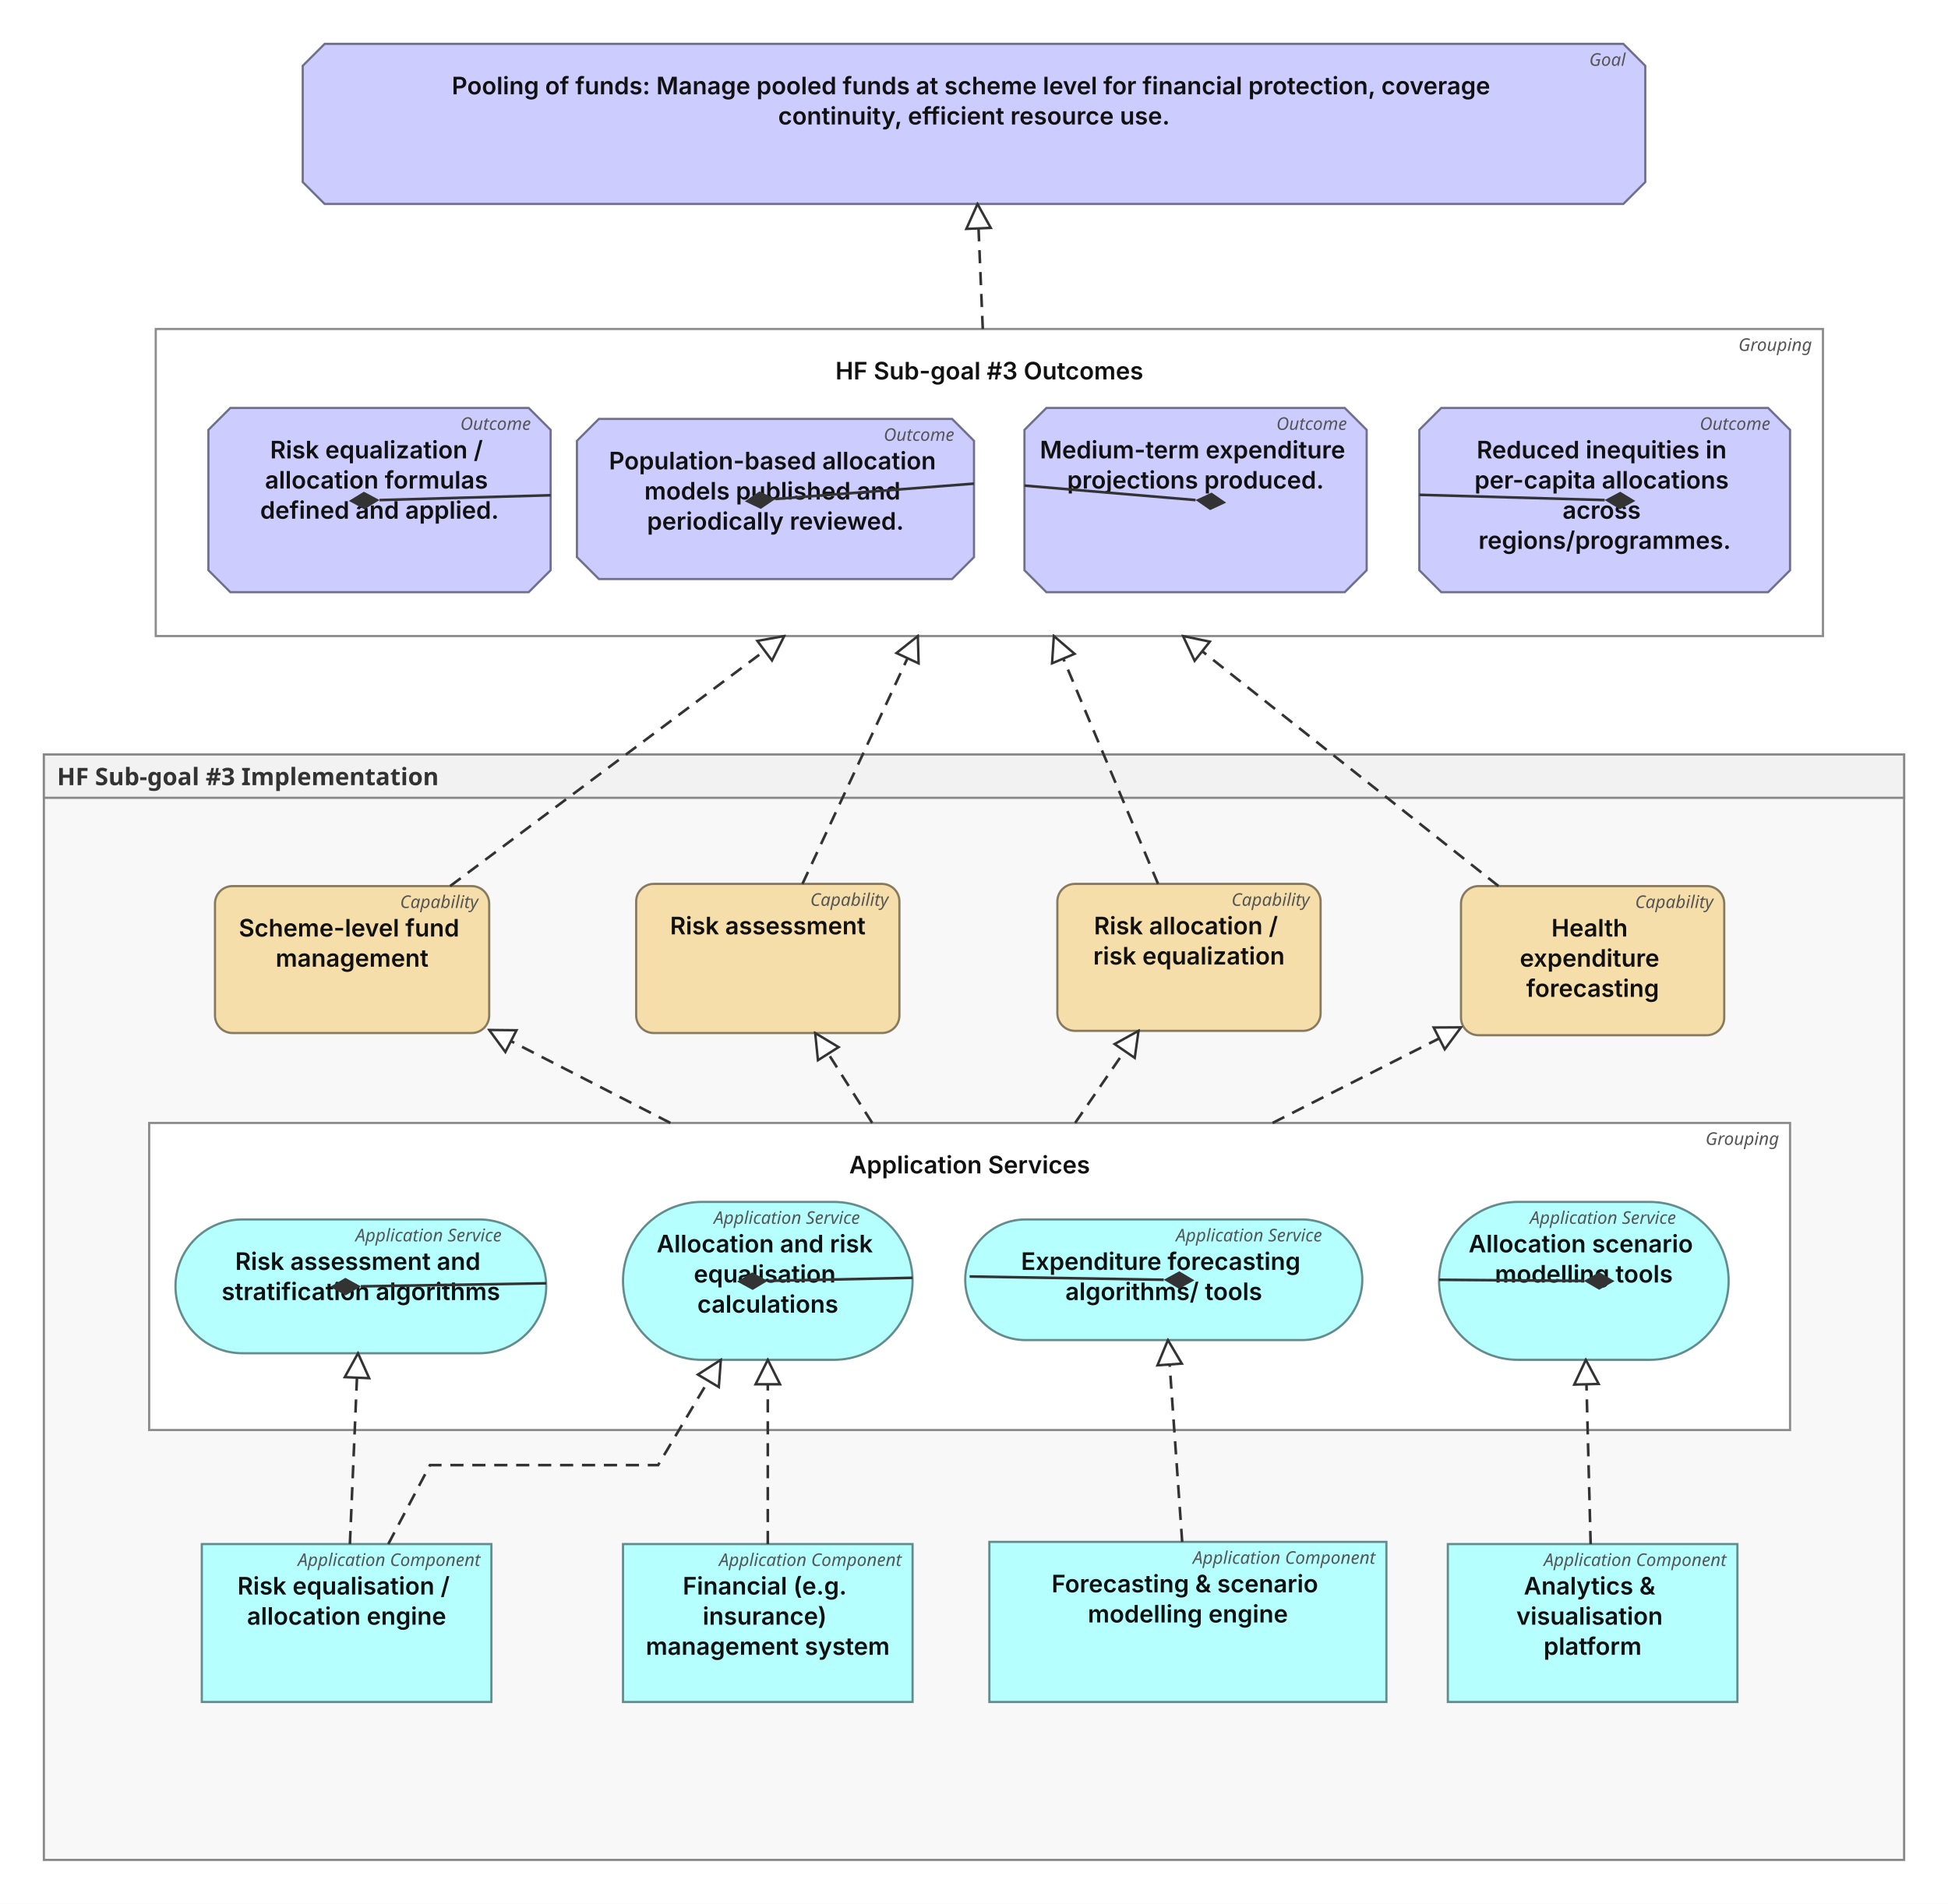
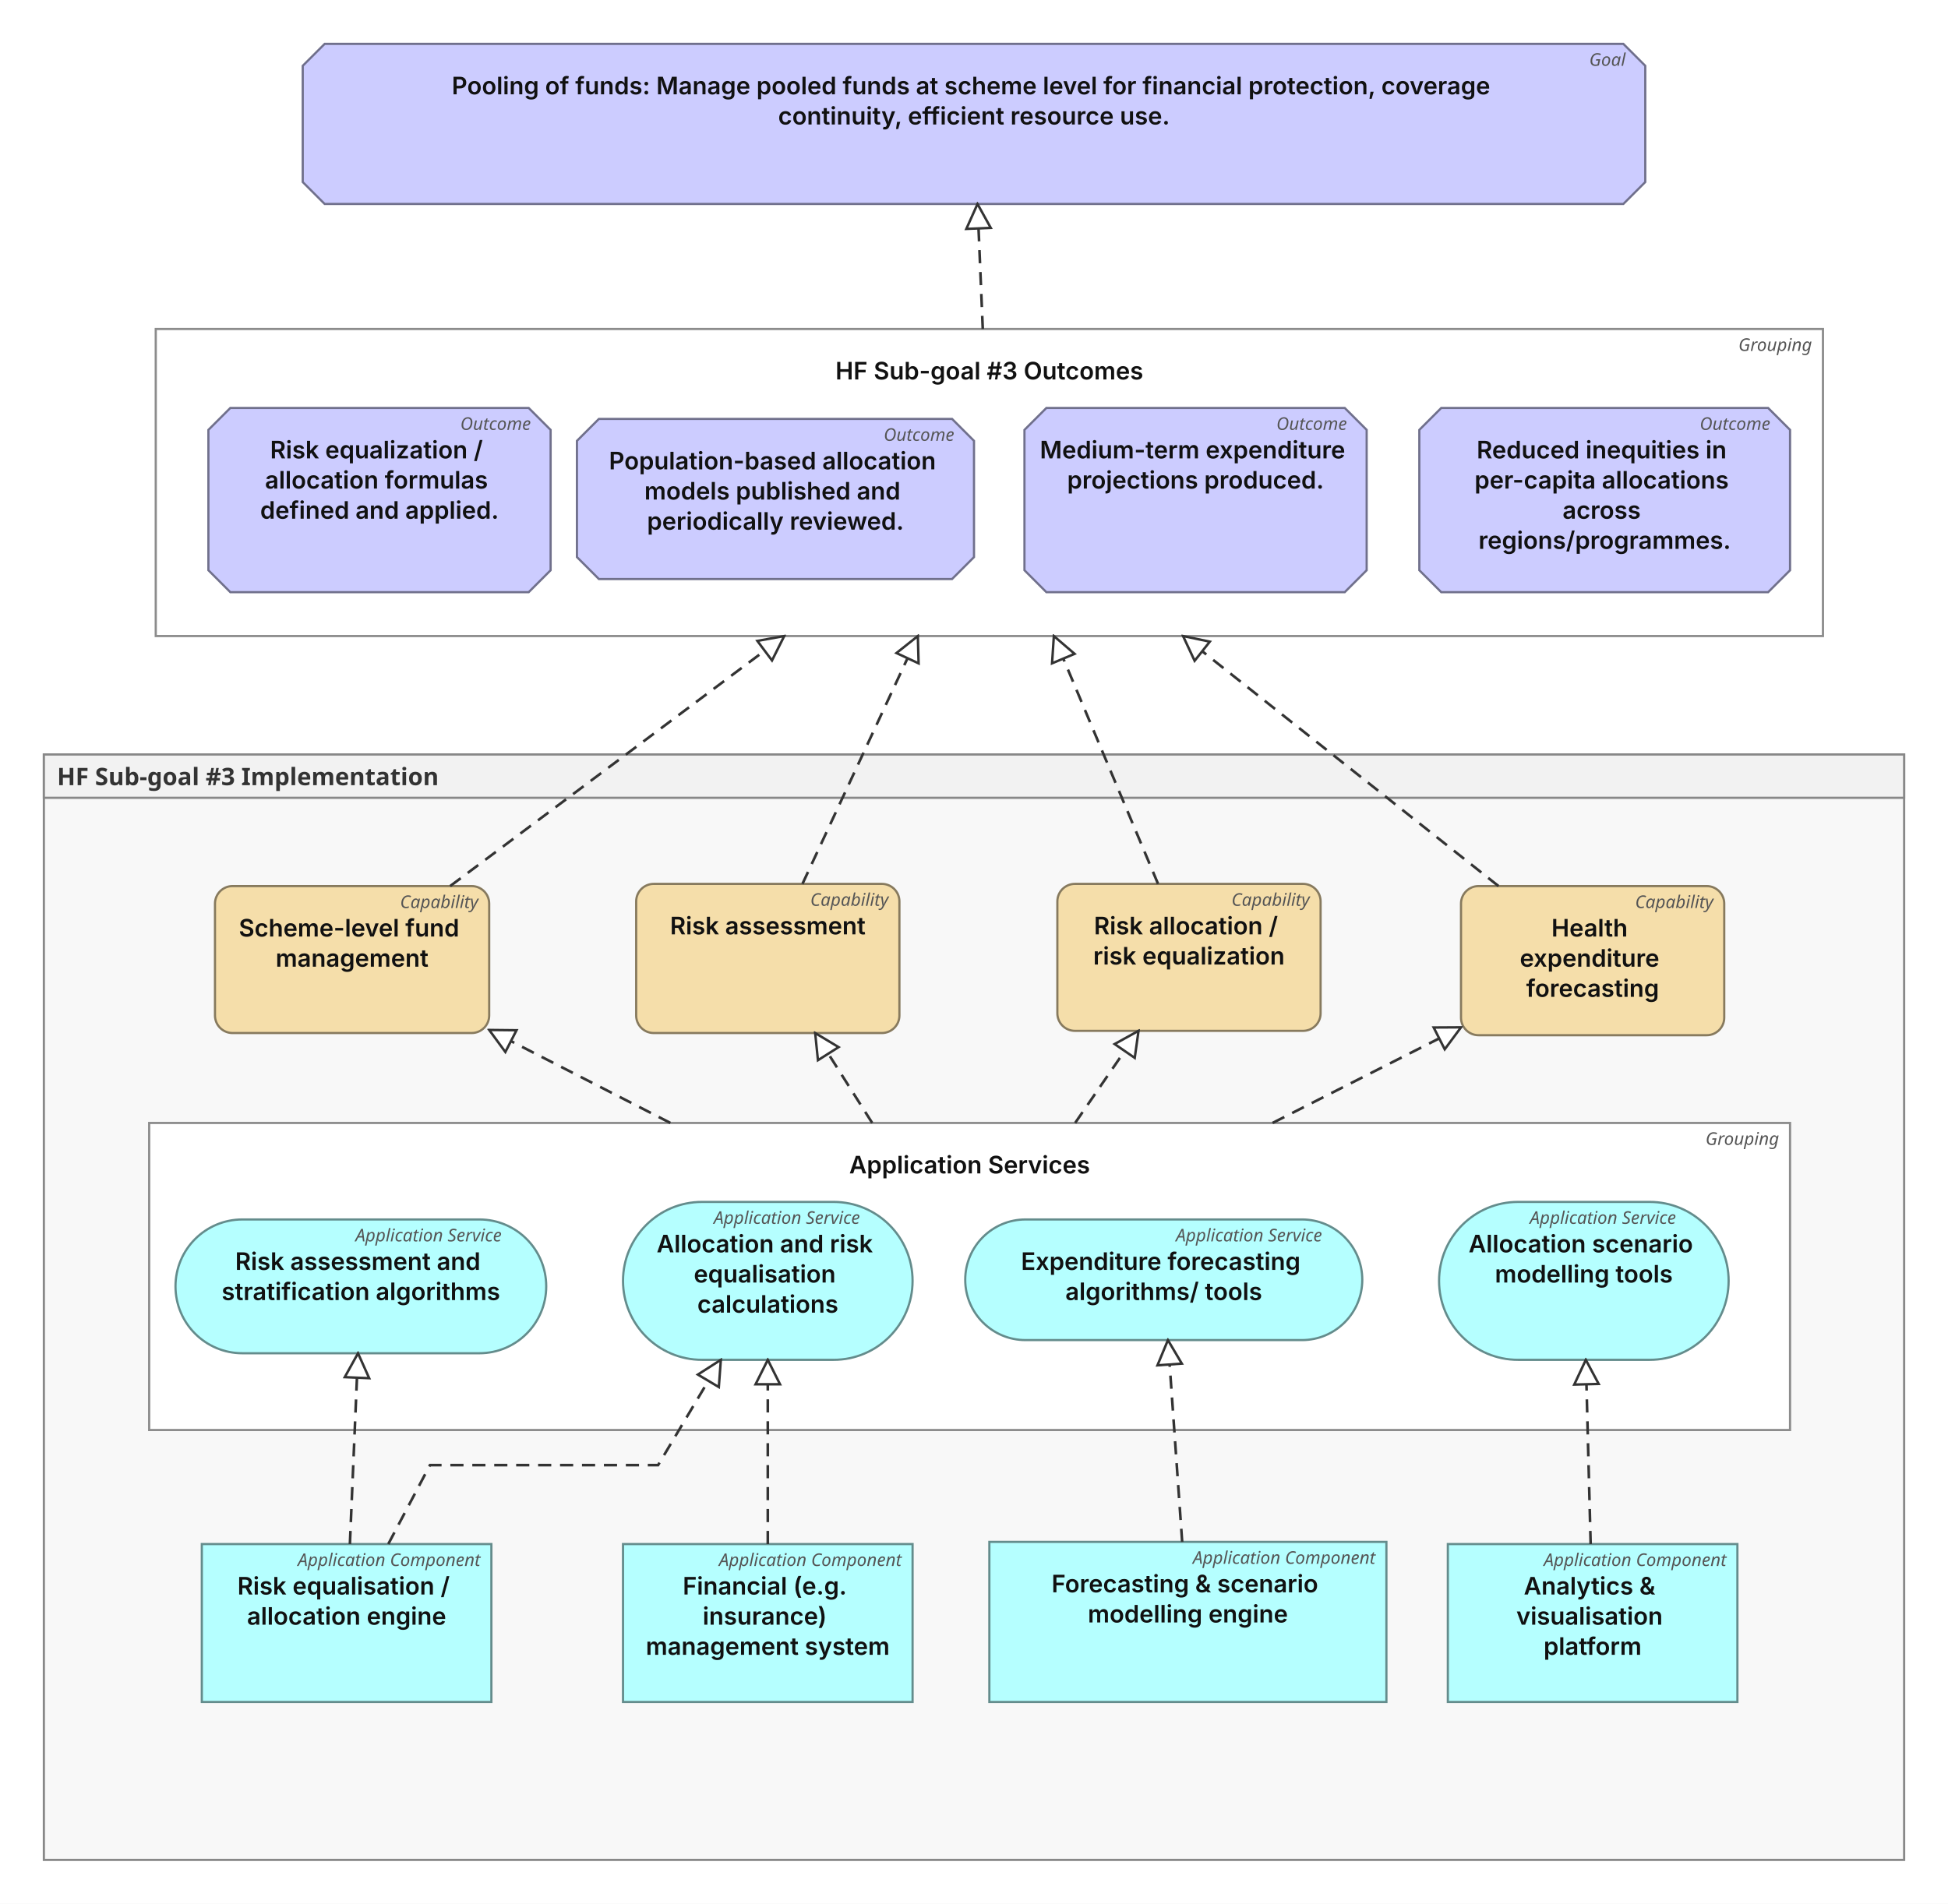
<svg xmlns="http://www.w3.org/2000/svg" viewBox="81 136 888 868" width="888" height="868" role="img" aria-labelledby="av-title">
  <style>
.av-name{font:600 11px system-ui,-apple-system,"Segoe UI",sans-serif;fill:#111}
.av-type{font:italic 8px system-ui,sans-serif;fill:#555}
.av-group{font:600 11px system-ui,sans-serif;fill:#333}
.av-note{font:10px system-ui,sans-serif;fill:#222}
.av-rel{font:9px system-ui,sans-serif;fill:#333;paint-order:stroke;stroke:#fff;stroke-width:3px}
a:hover rect,a:hover polygon,a:focus rect,a:focus polygon{stroke:#06c;stroke-width:2.5}
</style>
  <defs>
    <marker id="arrow-open" viewBox="0 0 12 12" refX="11" refY="6" markerWidth="11" markerHeight="11" orient="auto-start-reverse" markerUnits="userSpaceOnUse">
      <path d="M1 1 L11 6 L1 11" fill="none" stroke="#333" stroke-width="1.3" />
    </marker>
    <marker id="arrow-filled" viewBox="0 0 12 12" refX="11" refY="6" markerWidth="11" markerHeight="11" orient="auto-start-reverse" markerUnits="userSpaceOnUse">
      <path d="M1 1 L11 6 L1 11 Z" fill="#333" />
    </marker>
    <marker id="arrow-small" viewBox="0 0 10 10" refX="9" refY="5" markerWidth="8" markerHeight="8" orient="auto-start-reverse" markerUnits="userSpaceOnUse">
      <path d="M1 1 L9 5 L1 9" fill="none" stroke="#333" stroke-width="1.2" />
    </marker>
    <marker id="triangle-hollow" viewBox="0 0 14 14" refX="13" refY="7" markerWidth="13" markerHeight="13" orient="auto-start-reverse" markerUnits="userSpaceOnUse">
      <path d="M1 1 L13 7 L1 13 Z" fill="#fff" stroke="#333" stroke-width="1.2" />
    </marker>
    <marker id="diamond-filled" viewBox="0 0 16 10" refX="1" refY="5" markerWidth="16" markerHeight="10" orient="auto-start-reverse" markerUnits="userSpaceOnUse">
      <path d="M1 5 L8 1 L15 5 L8 9 Z" fill="#333" />
    </marker>
    <marker id="diamond-hollow" viewBox="0 0 16 10" refX="1" refY="5" markerWidth="16" markerHeight="10" orient="auto-start-reverse" markerUnits="userSpaceOnUse">
      <path d="M1 5 L8 1 L15 5 L8 9 Z" fill="#fff" stroke="#333" stroke-width="1.2" />
    </marker>
    <marker id="dot" viewBox="0 0 8 8" refX="4" refY="4" markerWidth="7" markerHeight="7" orient="auto" markerUnits="userSpaceOnUse">
      <circle cx="4" cy="4" r="3.2" fill="#333" />
    </marker>
    <pattern id="missing" width="8" height="8" patternUnits="userSpaceOnUse" patternTransform="rotate(45)">
      <rect width="8" height="8" fill="#fff" />
      <line x1="0" y1="0" x2="0" y2="8" stroke="#d33" stroke-width="2" />
    </pattern>
  </defs>
  <rect x="81" y="136" width="888" height="868" fill="#fff" />
  <a href="../../../en/dpi-h-ra/archimate/0.2.0-draft.2/elements/id-1620fafd9f89463b9c315ef6cbde40ed/" target="_top">
    <polygon points="229,156 821,156 831,166 831,219 821,229 229,229 219,219 219,166" fill="#ccccff" stroke="#70708c" stroke-width="1" />
    <text class="av-type" x="822" y="166" text-anchor="end">Goal</text>
    <text class="av-name" x="525" y="179" text-anchor="middle">
      <tspan x="525" dy="0">Pooling of funds: Manage pooled funds at scheme level for financial protection, coverage</tspan>
      <tspan x="525" dy="13.75">continuity, efficient resource use.</tspan>
    </text>
  </a>
  <a href="../../../en/dpi-h-ra/archimate/0.2.0-draft.2/elements/id-4f2a8ccc18ae4e48a7e842de0da161af/" target="_top">
    <rect x="152" y="286" width="760" height="140" fill="#ffffff" stroke="#8c8c8c" stroke-width="1" />
    <text class="av-type" x="907" y="296" text-anchor="end">Grouping</text>
    <text class="av-name" x="532" y="309" text-anchor="middle">
      <tspan x="532" dy="0">HF Sub-goal #3 Outcomes</tspan>
    </text>
  </a>
  <a href="../../../en/dpi-h-ra/archimate/0.2.0-draft.2/elements/id-17f0263db79549a89f7d7a27a35c2150/" target="_top">
    <polygon points="186,322 322,322 332,332 332,396 322,406 186,406 176,396 176,332" fill="#ccccff" stroke="#70708c" stroke-width="1" />
    <text class="av-type" x="323" y="332" text-anchor="end">Outcome</text>
    <text class="av-name" x="254" y="345" text-anchor="middle">
      <tspan x="254" dy="0">Risk equalization /</tspan>
      <tspan x="254" dy="13.75">allocation formulas</tspan>
      <tspan x="254" dy="13.75">defined and applied.</tspan>
    </text>
  </a>
  <a href="../../../en/dpi-h-ra/archimate/0.2.0-draft.2/elements/id-0e72f62ba23e4850881657e1d940212b/" target="_top">
    <polygon points="558,322 694,322 704,332 704,396 694,406 558,406 548,396 548,332" fill="#ccccff" stroke="#70708c" stroke-width="1" />
    <text class="av-type" x="695" y="332" text-anchor="end">Outcome</text>
    <text class="av-name" x="626" y="345" text-anchor="middle">
      <tspan x="626" dy="0">Medium-term expenditure</tspan>
      <tspan x="626" dy="13.75">projections produced.</tspan>
    </text>
  </a>
  <a href="../../../en/dpi-h-ra/archimate/0.2.0-draft.2/elements/id-7e5fa72927be45aa8eb97afb3b096ff2/" target="_top">
    <polygon points="354,327 515,327 525,337 525,390 515,400 354,400 344,390 344,337" fill="#ccccff" stroke="#70708c" stroke-width="1" />
    <text class="av-type" x="516" y="337" text-anchor="end">Outcome</text>
    <text class="av-name" x="434.5" y="350" text-anchor="middle">
      <tspan x="434.5" dy="0">Population-based allocation</tspan>
      <tspan x="434.5" dy="13.75">models published and</tspan>
      <tspan x="434.5" dy="13.75">periodically reviewed.</tspan>
    </text>
  </a>
  <a href="../../../en/dpi-h-ra/archimate/0.2.0-draft.2/elements/id-5a2fb03528534023a1b646cc16de609f/" target="_top">
    <polygon points="738,322 887,322 897,332 897,396 887,406 738,406 728,396 728,332" fill="#ccccff" stroke="#70708c" stroke-width="1" />
    <text class="av-type" x="888" y="332" text-anchor="end">Outcome</text>
    <text class="av-name" x="812.5" y="345" text-anchor="middle">
      <tspan x="812.5" dy="0">Reduced inequities in</tspan>
      <tspan x="812.5" dy="13.75">per-capita allocations</tspan>
      <tspan x="812.5" dy="13.75">across</tspan>
      <tspan x="812.5" dy="13.75">regions/programmes.</tspan>
    </text>
  </a>
  <g class="av-g">
    <rect x="101" y="480" width="848" height="504" fill="#f2f2f2" fill-opacity=".55" stroke="#888" />
    <rect x="101" y="480" width="848" height="19.75" fill="#f2f2f2" stroke="#888" />
    <text class="av-group" x="107" y="494">HF Sub-goal #3 Implementation</text>
  </g>
  <a href="../../../en/dpi-h-ra/archimate/0.2.0-draft.2/elements/id-67fd483f219c42f3872b3eb2b8a14e23/" target="_top">
    <rect x="179" y="540" width="125" height="67" rx="8" fill="#f5deaa" stroke="#877a5e" stroke-width="1" />
    <text class="av-type" x="299" y="550" text-anchor="end">Capability</text>
    <text class="av-name" x="241.5" y="563" text-anchor="middle">
      <tspan x="241.5" dy="0">Scheme-level fund</tspan>
      <tspan x="241.5" dy="13.75">management</tspan>
    </text>
  </a>
  <a href="../../../en/dpi-h-ra/archimate/0.2.0-draft.2/elements/id-0734085393824134b9a11e862684f7a6/" target="_top">
    <rect x="371" y="539" width="120" height="68" rx="8" fill="#f5deaa" stroke="#877a5e" stroke-width="1" />
    <text class="av-type" x="486" y="549" text-anchor="end">Capability</text>
    <text class="av-name" x="431" y="562" text-anchor="middle">
      <tspan x="431" dy="0">Risk assessment</tspan>
    </text>
  </a>
  <a href="../../../en/dpi-h-ra/archimate/0.2.0-draft.2/elements/id-6326cf09774c4d59a44488867268e743/" target="_top">
    <rect x="563" y="539" width="120" height="67" rx="8" fill="#f5deaa" stroke="#877a5e" stroke-width="1" />
    <text class="av-type" x="678" y="549" text-anchor="end">Capability</text>
    <text class="av-name" x="623" y="562" text-anchor="middle">
      <tspan x="623" dy="0">Risk allocation /</tspan>
      <tspan x="623" dy="13.75">risk equalization</tspan>
    </text>
  </a>
  <a href="../../../en/dpi-h-ra/archimate/0.2.0-draft.2/elements/id-fba48b7be959448f845116ce36d317ea/" target="_top">
    <rect x="747" y="540" width="120" height="68" rx="8" fill="#f5deaa" stroke="#877a5e" stroke-width="1" />
    <text class="av-type" x="862" y="550" text-anchor="end">Capability</text>
    <text class="av-name" x="807" y="563" text-anchor="middle">
      <tspan x="807" dy="0">Health</tspan>
      <tspan x="807" dy="13.75">expenditure</tspan>
      <tspan x="807" dy="13.75">forecasting</tspan>
    </text>
  </a>
  <a href="../../../en/dpi-h-ra/archimate/0.2.0-draft.2/elements/id-68b504359e764d0ea50c1265e2ce7362/" target="_top">
    <rect x="149" y="648" width="748" height="140" fill="#ffffff" stroke="#8c8c8c" stroke-width="1" />
    <text class="av-type" x="892" y="658" text-anchor="end">Grouping</text>
    <text class="av-name" x="523" y="671" text-anchor="middle">
      <tspan x="523" dy="0">Application Services</tspan>
    </text>
  </a>
  <a href="../../../en/dpi-h-ra/archimate/0.2.0-draft.2/elements/id-a317b965f6ae4c6981a8776ca271b210/" target="_top">
    <rect x="365" y="684" width="132" height="72" rx="36" fill="#b5ffff" stroke="#648c8c" stroke-width="1" />
    <text class="av-type" x="473" y="694" text-anchor="end">Application Service</text>
    <text class="av-name" x="431" y="707" text-anchor="middle">
      <tspan x="431" dy="0">Allocation and risk</tspan>
      <tspan x="431" dy="13.75">equalisation</tspan>
      <tspan x="431" dy="13.75">calculations</tspan>
    </text>
  </a>
  <a href="../../../en/dpi-h-ra/archimate/0.2.0-draft.2/elements/id-da759fd91252446aa177ef1637de4ae5/" target="_top">
    <rect x="737" y="684" width="132" height="72" rx="36" fill="#b5ffff" stroke="#648c8c" stroke-width="1" />
    <text class="av-type" x="845" y="694" text-anchor="end">Application Service</text>
    <text class="av-name" x="803" y="707" text-anchor="middle">
      <tspan x="803" dy="0">Allocation scenario</tspan>
      <tspan x="803" dy="13.75">modelling tools</tspan>
    </text>
  </a>
  <a href="../../../en/dpi-h-ra/archimate/0.2.0-draft.2/elements/id-11d3e321c9ec4f89842cb08920637a77/" target="_top">
    <rect x="521" y="692" width="181" height="55" rx="27.5" fill="#b5ffff" stroke="#648c8c" stroke-width="1" />
    <text class="av-type" x="683.667" y="702" text-anchor="end">Application Service</text>
    <text class="av-name" x="611.5" y="715" text-anchor="middle">
      <tspan x="611.5" dy="0">Expenditure forecasting</tspan>
      <tspan x="611.5" dy="13.75">algorithms/ tools</tspan>
    </text>
  </a>
  <a href="../../../en/dpi-h-ra/archimate/0.2.0-draft.2/elements/id-43d71c6c14884a3994735ab1693854a8/" target="_top">
    <rect x="161" y="692" width="169" height="61" rx="30.5" fill="#b5ffff" stroke="#648c8c" stroke-width="1" />
    <text class="av-type" x="309.667" y="702" text-anchor="end">Application Service</text>
    <text class="av-name" x="245.5" y="715" text-anchor="middle">
      <tspan x="245.5" dy="0">Risk assessment and</tspan>
      <tspan x="245.5" dy="13.75">stratification algorithms</tspan>
    </text>
  </a>
  <a href="../../../en/dpi-h-ra/archimate/0.2.0-draft.2/elements/id-4b280347111642d187e4f01d0c1d9969/" target="_top">
    <rect x="173" y="840" width="132" height="72" fill="#b5ffff" stroke="#648c8c" stroke-width="1" />
    <text class="av-type" x="300" y="850" text-anchor="end">Application Component</text>
    <text class="av-name" x="239" y="863" text-anchor="middle">
      <tspan x="239" dy="0">Risk equalisation /</tspan>
      <tspan x="239" dy="13.75">allocation engine</tspan>
    </text>
  </a>
  <a href="../../../en/dpi-h-ra/archimate/0.2.0-draft.2/elements/id-43a55f3c82ea46778041732c91bec22c/" target="_top">
    <rect x="741" y="840" width="132" height="72" fill="#b5ffff" stroke="#648c8c" stroke-width="1" />
    <text class="av-type" x="868" y="850" text-anchor="end">Application Component</text>
    <text class="av-name" x="807" y="863" text-anchor="middle">
      <tspan x="807" dy="0">Analytics &amp;</tspan>
      <tspan x="807" dy="13.75">visualisation</tspan>
      <tspan x="807" dy="13.75">platform</tspan>
    </text>
  </a>
  <a href="../../../en/dpi-h-ra/archimate/0.2.0-draft.2/elements/id-0be8d6ffb57443629b7f7238fff46ca7/" target="_top">
    <rect x="365" y="840" width="132" height="72" fill="#b5ffff" stroke="#648c8c" stroke-width="1" />
    <text class="av-type" x="492" y="850" text-anchor="end">Application Component</text>
    <text class="av-name" x="431" y="863" text-anchor="middle">
      <tspan x="431" dy="0">Financial (e.g.</tspan>
      <tspan x="431" dy="13.75">insurance)</tspan>
      <tspan x="431" dy="13.75">management system</tspan>
    </text>
  </a>
  <a href="../../../en/dpi-h-ra/archimate/0.2.0-draft.2/elements/id-d61640fd92b848d5bcde06a08b30e84e/" target="_top">
    <rect x="532" y="839" width="181" height="73" fill="#b5ffff" stroke="#648c8c" stroke-width="1" />
    <text class="av-type" x="708" y="849" text-anchor="end">Application Component</text>
    <text class="av-name" x="622.5" y="862" text-anchor="middle">
      <tspan x="622.5" dy="0">Forecasting &amp; scenario</tspan>
      <tspan x="622.5" dy="13.75">modelling engine</tspan>
    </text>
  </a>
-   <a href="../../../en/dpi-h-ra/archimate/0.2.0-draft.2/relationships/id-07e8e7d7b7ac42a4960aeb9b85080d74/" target="_top">
-     <path d="M254 364 L332 361.8" fill="none" stroke="#333" stroke-width="1.2" marker-start="url(#diamond-filled)" />
-     <path d="M254 364 L332 361.8" fill="none" stroke="transparent" stroke-width="8" />
-   </a>
-   <a href="../../../en/dpi-h-ra/archimate/0.2.0-draft.2/relationships/id-c4a1ef6d84f94af08e37bf4caf277cde/" target="_top">
-     <path d="M626 364 L548 357.4" fill="none" stroke="#333" stroke-width="1.2" marker-start="url(#diamond-filled)" />
-     <path d="M626 364 L548 357.4" fill="none" stroke="transparent" stroke-width="8" />
-   </a>
  <a href="../../../en/dpi-h-ra/archimate/0.2.0-draft.2/relationships/id-48024cb058824edea026aabe4197fbbc/" target="_top">
    <path d="M529 286 L526.6 229" fill="none" stroke="#333" stroke-width="1.2" stroke-dasharray="6 4" marker-end="url(#triangle-hollow)" />
    <path d="M529 286 L526.6 229" fill="none" stroke="transparent" stroke-width="8" />
  </a>
-   <a href="../../../en/dpi-h-ra/archimate/0.2.0-draft.2/relationships/id-d15aec01510f4c08a19bf967cbb472d0/" target="_top">
-     <path d="M434.5 363.5 L525 356.5" fill="none" stroke="#333" stroke-width="1.2" marker-start="url(#diamond-filled)" />
-     <path d="M434.5 363.5 L525 356.5" fill="none" stroke="transparent" stroke-width="8" />
-   </a>
-   <a href="../../../en/dpi-h-ra/archimate/0.2.0-draft.2/relationships/id-a01d4fd78a0b4b69bb461f1d6cebaf7c/" target="_top">
-     <path d="M812.5 364 L728 361.6" fill="none" stroke="#333" stroke-width="1.2" marker-start="url(#diamond-filled)" />
-     <path d="M812.5 364 L728 361.6" fill="none" stroke="transparent" stroke-width="8" />
-   </a>
  <a href="../../../en/dpi-h-ra/archimate/0.2.0-draft.2/relationships/id-34a8b80564f943ac9a24757c18ce0a7a/" target="_top">
    <path d="M286.2 540 L438.5 426" fill="none" stroke="#333" stroke-width="1.2" stroke-dasharray="6 4" marker-end="url(#triangle-hollow)" />
    <path d="M286.2 540 L438.5 426" fill="none" stroke="transparent" stroke-width="8" />
  </a>
  <a href="../../../en/dpi-h-ra/archimate/0.2.0-draft.2/relationships/id-e2c2dae499d74f6bbaec48ebb2f6faea/" target="_top">
    <path d="M446.8 539 L499.4 426" fill="none" stroke="#333" stroke-width="1.2" stroke-dasharray="6 4" marker-end="url(#triangle-hollow)" />
    <path d="M446.8 539 L499.4 426" fill="none" stroke="transparent" stroke-width="8" />
  </a>
  <a href="../../../en/dpi-h-ra/archimate/0.2.0-draft.2/relationships/id-55c51cec0f75416fb0158de551d6ac20/" target="_top">
    <path d="M608.9 539 L561.4 426" fill="none" stroke="#333" stroke-width="1.2" stroke-dasharray="6 4" marker-end="url(#triangle-hollow)" />
    <path d="M608.9 539 L561.4 426" fill="none" stroke="transparent" stroke-width="8" />
  </a>
  <a href="../../../en/dpi-h-ra/archimate/0.2.0-draft.2/relationships/id-70a3f86ec72e4270a81e736ef2cf241e/" target="_top">
    <path d="M764.1 540 L620.3 426" fill="none" stroke="#333" stroke-width="1.2" stroke-dasharray="6 4" marker-end="url(#triangle-hollow)" />
    <path d="M764.1 540 L620.3 426" fill="none" stroke="transparent" stroke-width="8" />
  </a>
-   <a href="../../../en/dpi-h-ra/archimate/0.2.0-draft.2/relationships/id-a6ab2aca619f4782928860b4a8f26a5a/" target="_top">
-     <path d="M431 720 L497 718.6" fill="none" stroke="#333" stroke-width="1.2" marker-start="url(#diamond-filled)" />
-     <path d="M431 720 L497 718.6" fill="none" stroke="transparent" stroke-width="8" />
-   </a>
-   <a href="../../../en/dpi-h-ra/archimate/0.2.0-draft.2/relationships/id-6ab970a641f64f77857028db02959c07/" target="_top">
-     <path d="M803 720 L737 719.5" fill="none" stroke="#333" stroke-width="1.2" marker-start="url(#diamond-filled)" />
-     <path d="M803 720 L737 719.5" fill="none" stroke="transparent" stroke-width="8" />
-   </a>
  <a href="../../../en/dpi-h-ra/archimate/0.2.0-draft.2/relationships/id-ac7e0b5c06fa4346b898de5e610ee241/" target="_top">
    <path d="M386.6 648 L304 605.6" fill="none" stroke="#333" stroke-width="1.2" stroke-dasharray="6 4" marker-end="url(#triangle-hollow)" />
    <path d="M386.6 648 L304 605.6" fill="none" stroke="transparent" stroke-width="8" />
  </a>
  <a href="../../../en/dpi-h-ra/archimate/0.2.0-draft.2/relationships/id-8caa77bd7c5a43e68471cb83f08cad35/" target="_top">
    <path d="M478.6 648 L452.6 607" fill="none" stroke="#333" stroke-width="1.2" stroke-dasharray="6 4" marker-end="url(#triangle-hollow)" />
    <path d="M478.6 648 L452.6 607" fill="none" stroke="transparent" stroke-width="8" />
  </a>
  <a href="../../../en/dpi-h-ra/archimate/0.2.0-draft.2/relationships/id-36aac427bb4046cbb8e0d23bea62dc19/" target="_top">
    <path d="M571.1 648 L600 606" fill="none" stroke="#333" stroke-width="1.2" stroke-dasharray="6 4" marker-end="url(#triangle-hollow)" />
    <path d="M571.1 648 L600 606" fill="none" stroke="transparent" stroke-width="8" />
  </a>
  <a href="../../../en/dpi-h-ra/archimate/0.2.0-draft.2/relationships/id-df9ad0a883b4460194d101ae4dd896df/" target="_top">
    <path d="M661.1 648 L747 604.4" fill="none" stroke="#333" stroke-width="1.2" stroke-dasharray="6 4" marker-end="url(#triangle-hollow)" />
    <path d="M661.1 648 L747 604.4" fill="none" stroke="transparent" stroke-width="8" />
  </a>
-   <a href="../../../en/dpi-h-ra/archimate/0.2.0-draft.2/relationships/id-451b17d3cf6341918bd3b053aa211038/" target="_top">
-     <path d="M611.5 719.5 L523 718" fill="none" stroke="#333" stroke-width="1.2" marker-start="url(#diamond-filled)" />
-     <path d="M611.5 719.5 L523 718" fill="none" stroke="transparent" stroke-width="8" />
-   </a>
-   <a href="../../../en/dpi-h-ra/archimate/0.2.0-draft.2/relationships/id-0caab5aab3e9472eac294248ce384734/" target="_top">
-     <path d="M245.5 722.5 L330 721.1" fill="none" stroke="#333" stroke-width="1.2" marker-start="url(#diamond-filled)" />
-     <path d="M245.5 722.5 L330 721.1" fill="none" stroke="transparent" stroke-width="8" />
-   </a>
  <a href="../../../en/dpi-h-ra/archimate/0.2.0-draft.2/relationships/id-253e241a4ccd40ffbb5fe1ed756e2943/" target="_top">
    <path d="M258 840 L277 804 L381 804 L409.6 756" fill="none" stroke="#333" stroke-width="1.2" stroke-dasharray="6 4" marker-end="url(#triangle-hollow)" />
    <path d="M258 840 L277 804 L381 804 L409.6 756" fill="none" stroke="transparent" stroke-width="8" />
  </a>
  <a href="../../../en/dpi-h-ra/archimate/0.2.0-draft.2/relationships/id-4810d3047f8742e9a543c04671d2bcef/" target="_top">
    <path d="M240.5 840 L244.2 753" fill="none" stroke="#333" stroke-width="1.2" stroke-dasharray="6 4" marker-end="url(#triangle-hollow)" />
    <path d="M240.5 840 L244.2 753" fill="none" stroke="transparent" stroke-width="8" />
  </a>
  <a href="../../../en/dpi-h-ra/archimate/0.2.0-draft.2/relationships/id-b24d040b3072490b991bdb80af2fbe30/" target="_top">
    <path d="M806.1 840 L803.9 756" fill="none" stroke="#333" stroke-width="1.2" stroke-dasharray="6 4" marker-end="url(#triangle-hollow)" />
    <path d="M806.1 840 L803.9 756" fill="none" stroke="transparent" stroke-width="8" />
  </a>
  <a href="../../../en/dpi-h-ra/archimate/0.2.0-draft.2/relationships/id-1dce3bc8ed0a47388ef5375b8cab3581/" target="_top">
    <path d="M431 840 L431 756" fill="none" stroke="#333" stroke-width="1.2" stroke-dasharray="6 4" marker-end="url(#triangle-hollow)" />
    <path d="M431 840 L431 756" fill="none" stroke="transparent" stroke-width="8" />
  </a>
  <a href="../../../en/dpi-h-ra/archimate/0.2.0-draft.2/relationships/id-87487cafb65a4f5c99b23e68be87cf2a/" target="_top">
    <path d="M619.9 839 L613.4 747" fill="none" stroke="#333" stroke-width="1.2" stroke-dasharray="6 4" marker-end="url(#triangle-hollow)" />
    <path d="M619.9 839 L613.4 747" fill="none" stroke="transparent" stroke-width="8" />
  </a>
</svg>
